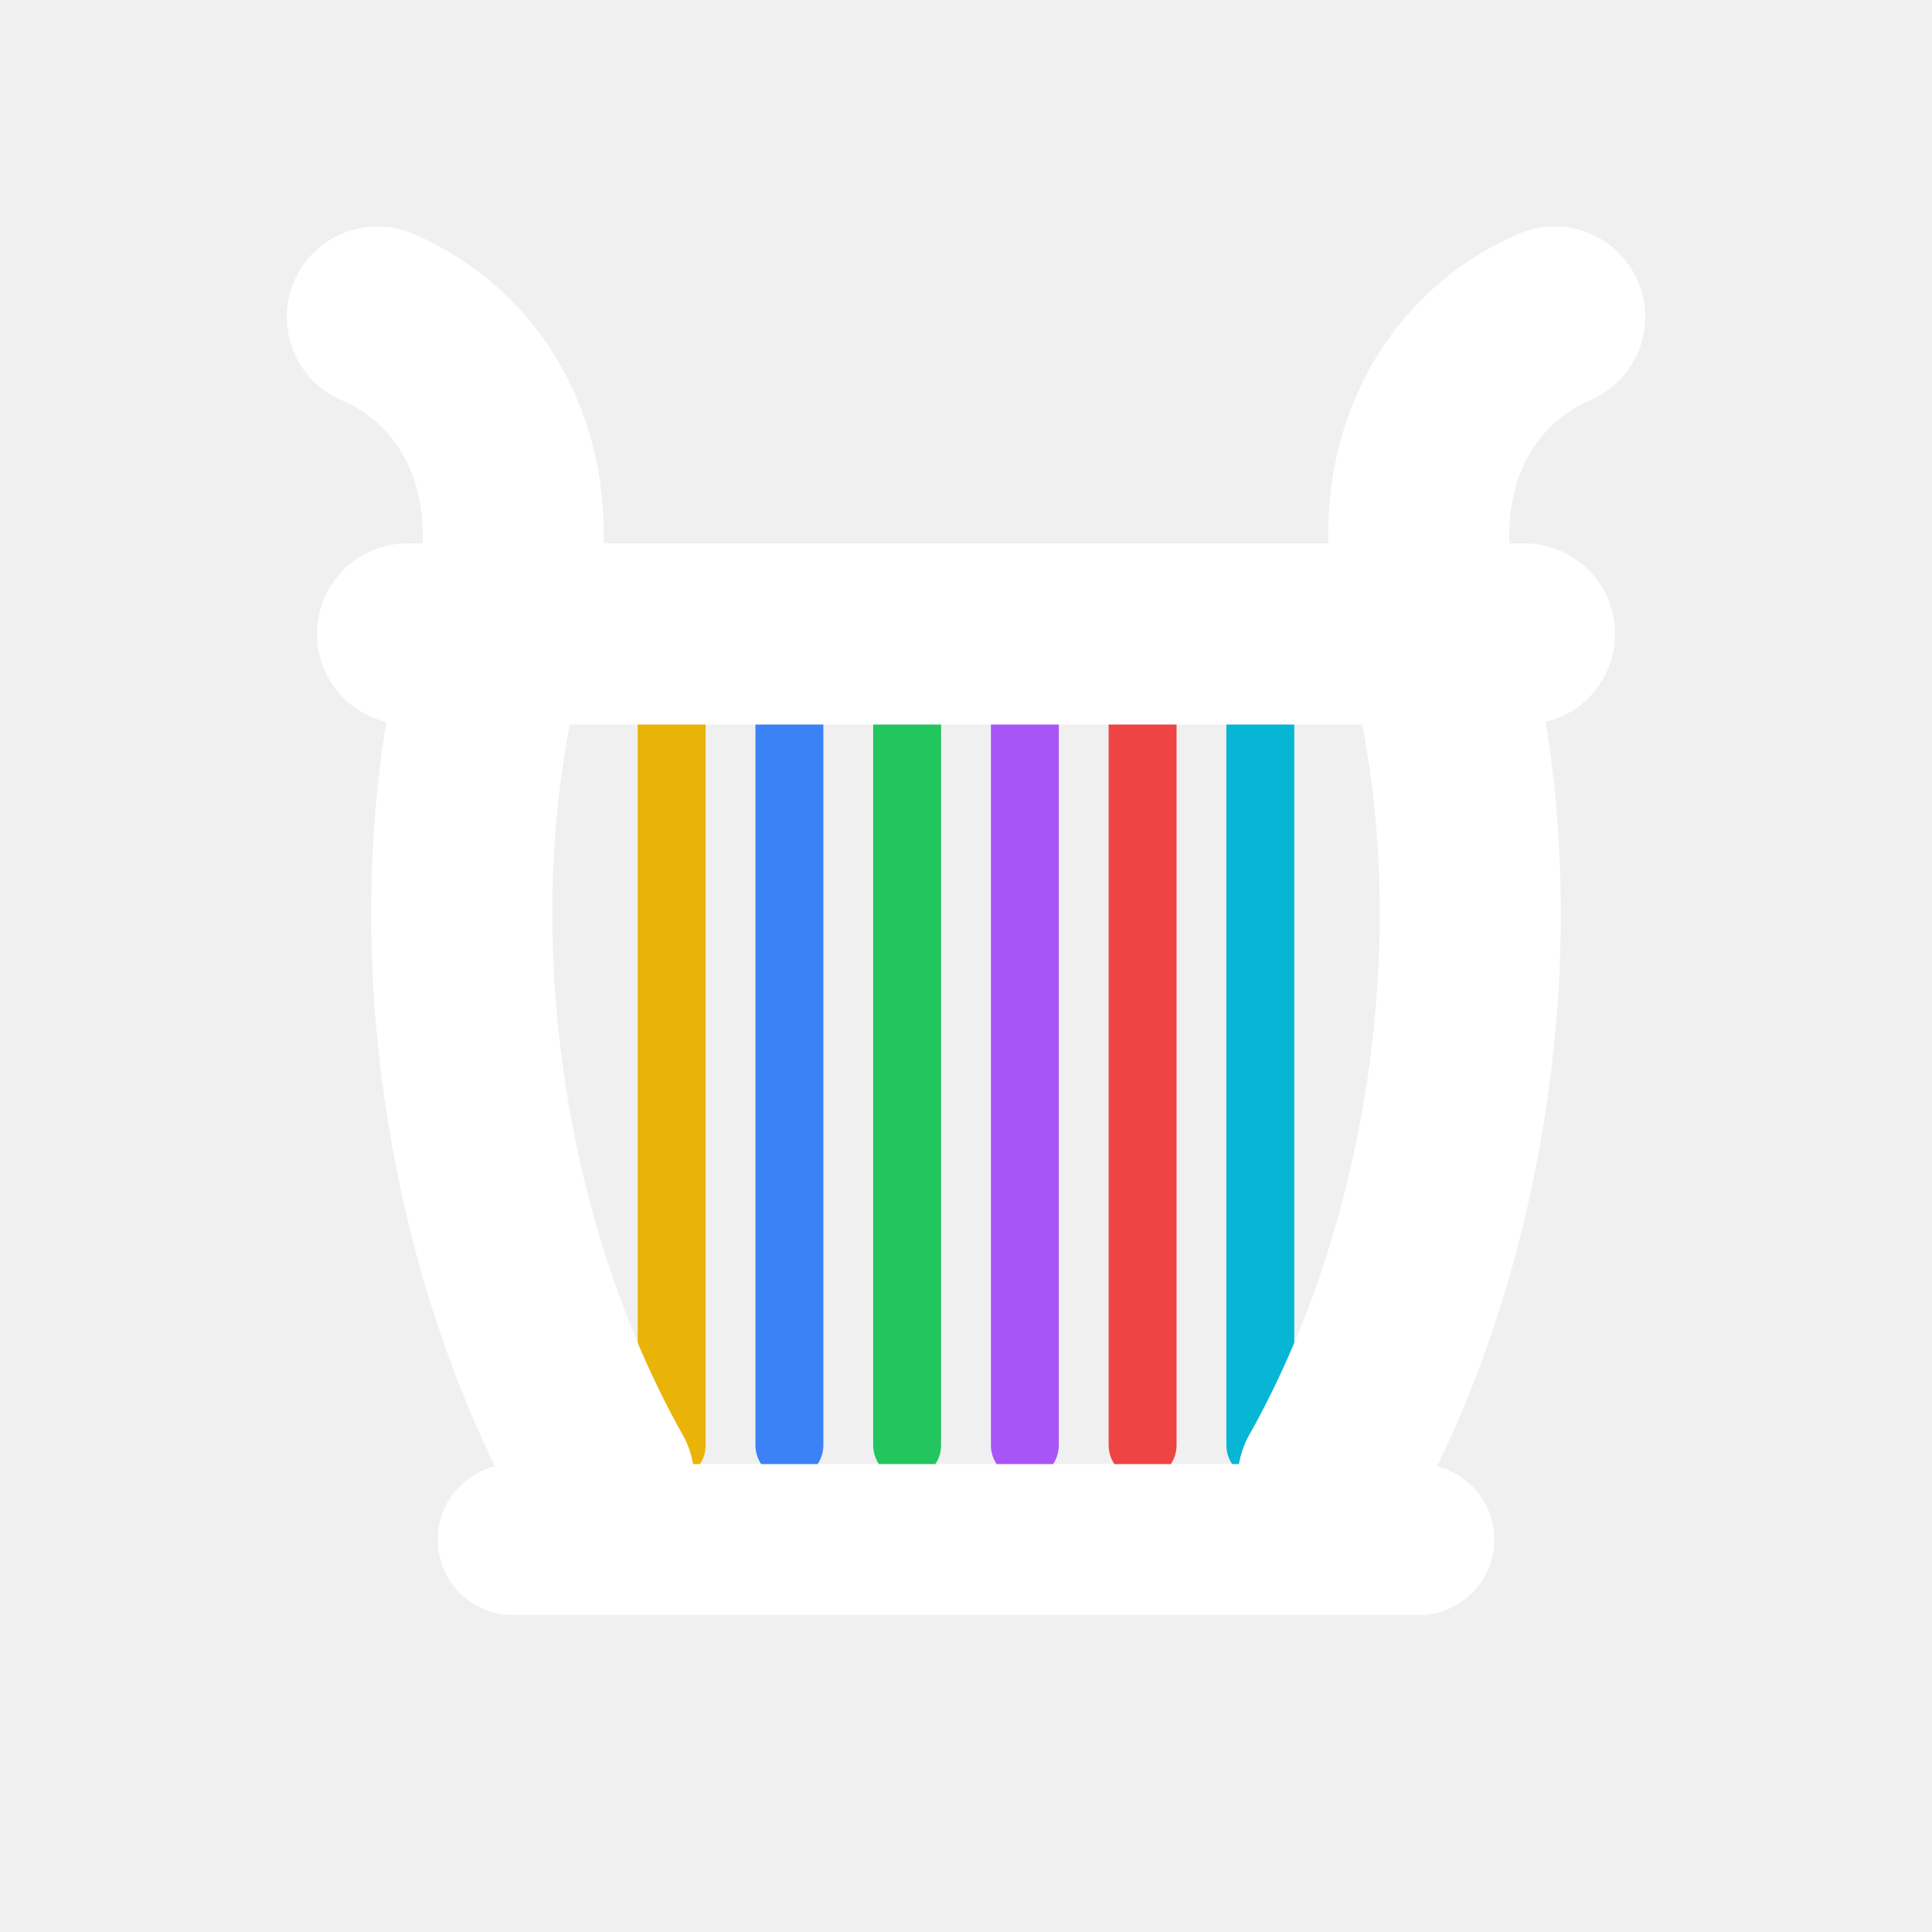
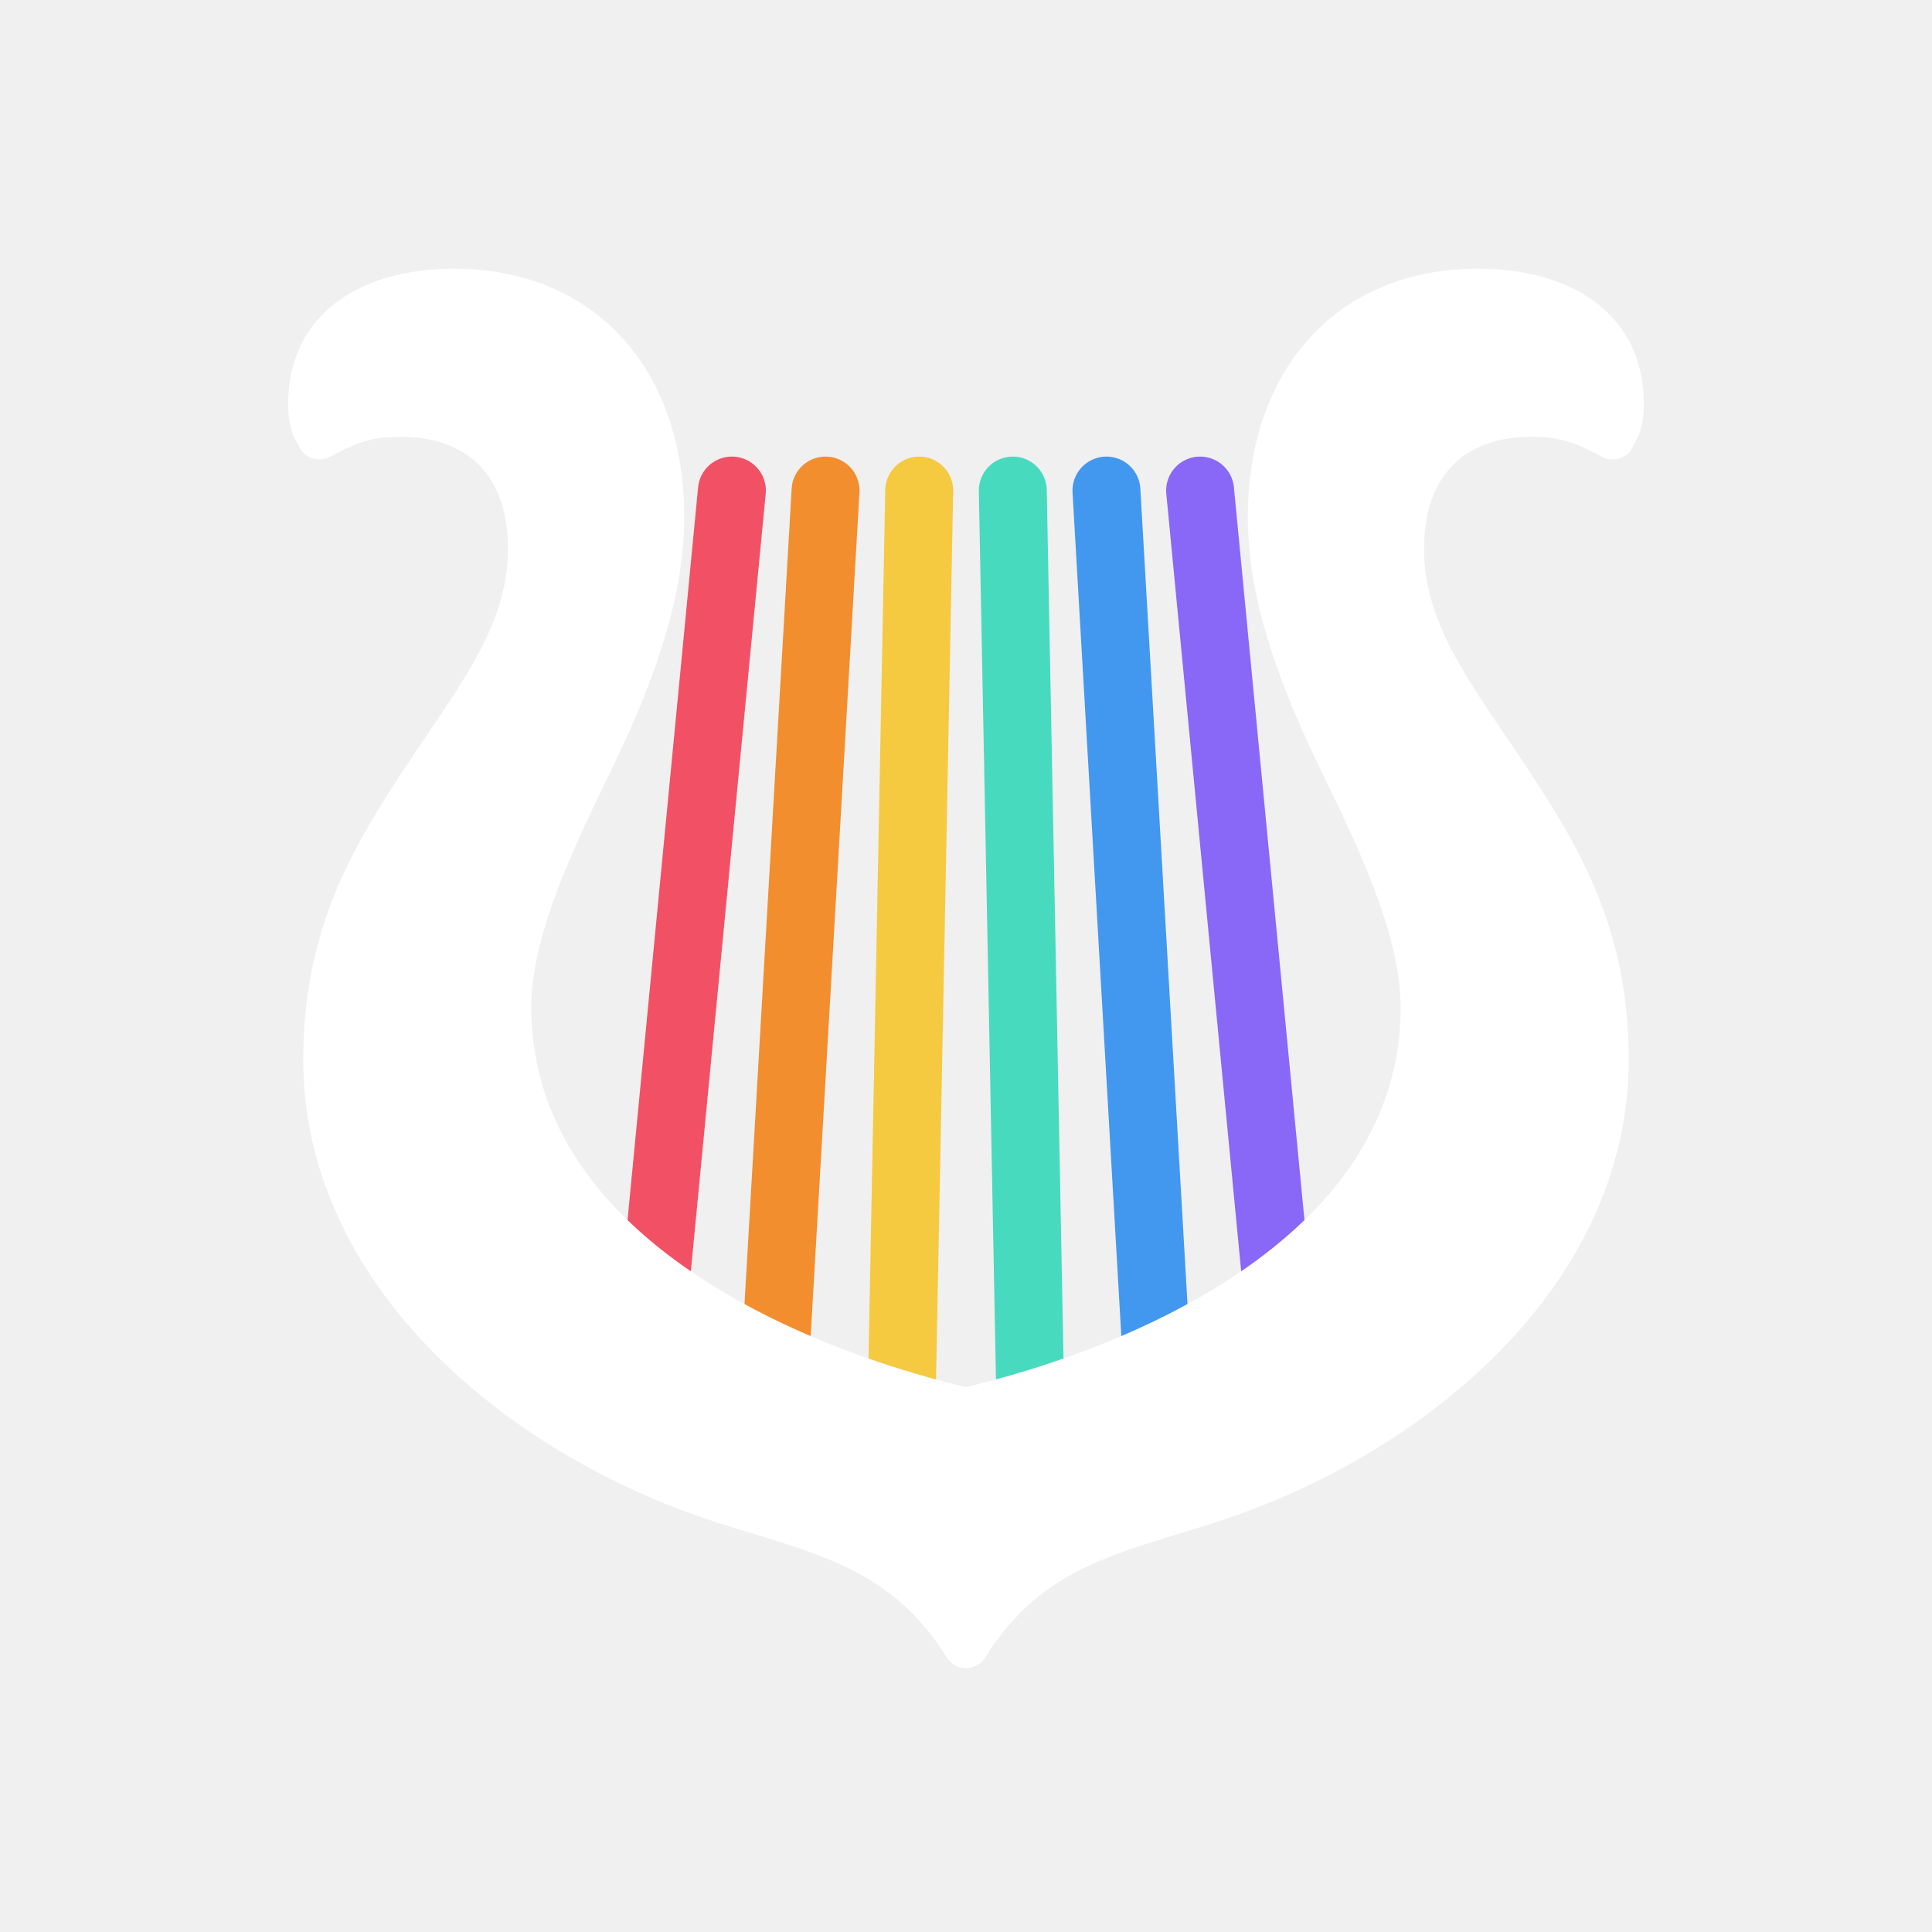
<svg xmlns="http://www.w3.org/2000/svg" viewBox="0 0 256 256" width="256" height="256" role="img">
-   <rect x="84.5" y="84" width="9" height="112" rx="4.5" fill="#EAB308" />
-   <rect x="100.1" y="84" width="9" height="112" rx="4.5" fill="#3B82F6" />
-   <rect x="115.7" y="84" width="9" height="112" rx="4.5" fill="#22C55E" />
-   <rect x="131.3" y="84" width="9" height="112" rx="4.5" fill="#A855F7" />
-   <rect x="146.9" y="84" width="9" height="112" rx="4.5" fill="#EF4444" />
-   <rect x="162.5" y="84" width="9" height="112" rx="4.5" fill="#06B6D4" />
-   <path fill="none" stroke="#FFFFFF" stroke-width="24" stroke-linecap="round" stroke-linejoin="round" d="M80 196 C62 164 56 120 66 84 C72 64 64 48 50 42 M 176 196 C 194 164 200 120 190 84 C 184 64 192 48 206 42 M54 84 H202" />
-   <rect x="58" y="194" width="140" height="20" rx="10.0" fill="#FFFFFF" />
+   <g stroke-width="9" stroke-linecap="round">
+     <line x1="96.98" y1="65" x2="85.04" y2="189" stroke="#F25165" />
+     <line x1="109.39" y1="65" x2="102.22" y2="189" stroke="#F28E2E" />
+     <line x1="121.8" y1="65" x2="119.41" y2="189" stroke="#F5CA40" />
+     <line x1="134.2" y1="65" x2="136.59" y2="189" stroke="#48DABF" />
+     <line x1="146.61" y1="65" x2="153.78" y2="189" stroke="#4298EF" />
+     <line x1="159.02" y1="65" x2="170.96" y2="189" stroke="#8968F7" />
+   </g>
+   <path fill="#FFFFFF" stroke="#FFFFFF" stroke-width="6" stroke-linejoin="round" d="M128 218.04C119.28 203.98 106.88 202.71 93.64 198.11C68.74 189.47 43.18 168.62 43.18 140.38C43.18 122.29 50.66 111.54 59.2 98.87C64.61 90.83 70.31 82.81 70.31 72.71C70.31 61.52 63.76 54.89 53.17 54.89C49.36 54.89 46.84 55.4 42.33 57.88C42.17 57.22 41.18 56.78 41.18 53.52C41.18 42.53 50.65 38.6 60.15 38.6C76.97 38.6 87.66 50.4 87.66 68.52C87.66 79.42 83.17 90.6 78.51 100.27C73.93 109.75 67.4 122.72 67.4 133.41C67.4 165.99 104.8 181.5 128 186.88C151.2 181.5 188.6 165.99 188.6 133.41C188.6 122.72 182.07 109.75 177.49 100.27C172.83 90.6 168.34 79.42 168.34 68.52C168.34 50.4 179.03 38.6 195.85 38.6C205.35 38.6 214.82 42.53 214.82 53.52C214.82 56.78 213.83 57.22 213.67 57.88C209.16 55.4 206.64 54.89 202.83 54.89C192.24 54.89 185.69 61.52 185.69 72.71C185.69 82.81 191.39 90.83 196.8 98.87C205.34 111.54 212.82 122.29 212.82 140.38C212.82 168.62 187.26 189.47 162.36 198.11C149.12 202.71 136.72 203.98 128 218.04Z" />
</svg>
